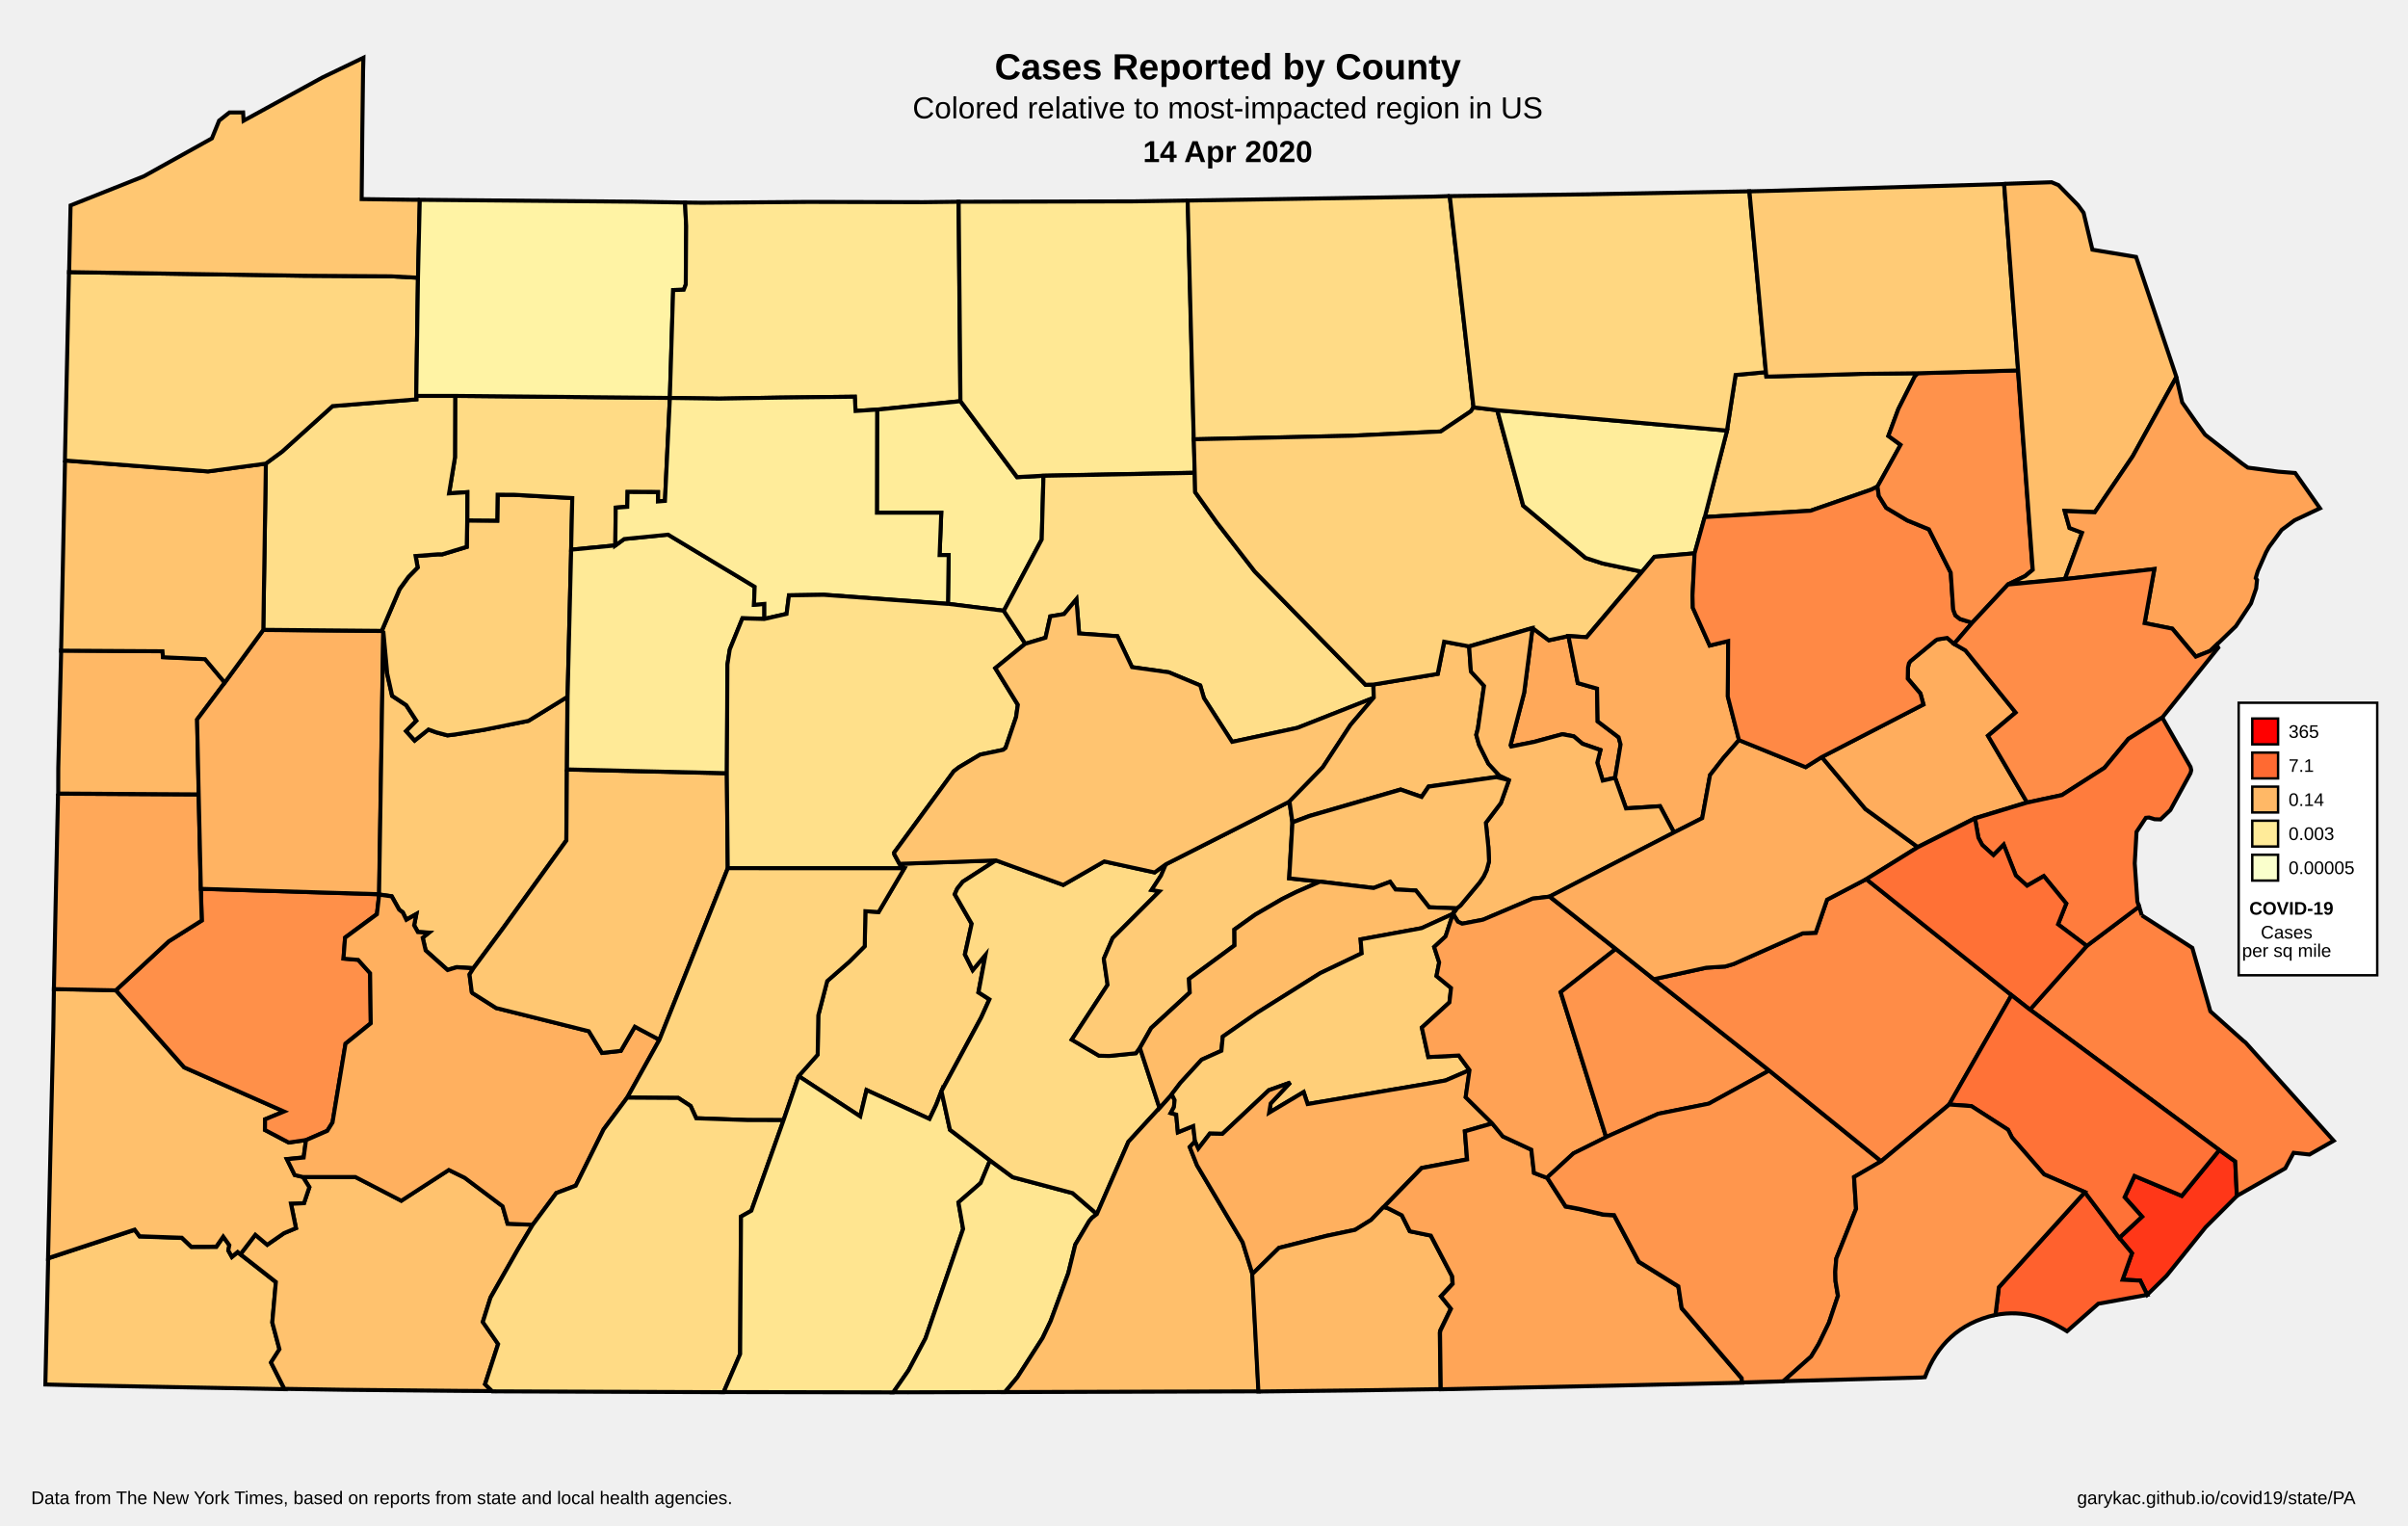
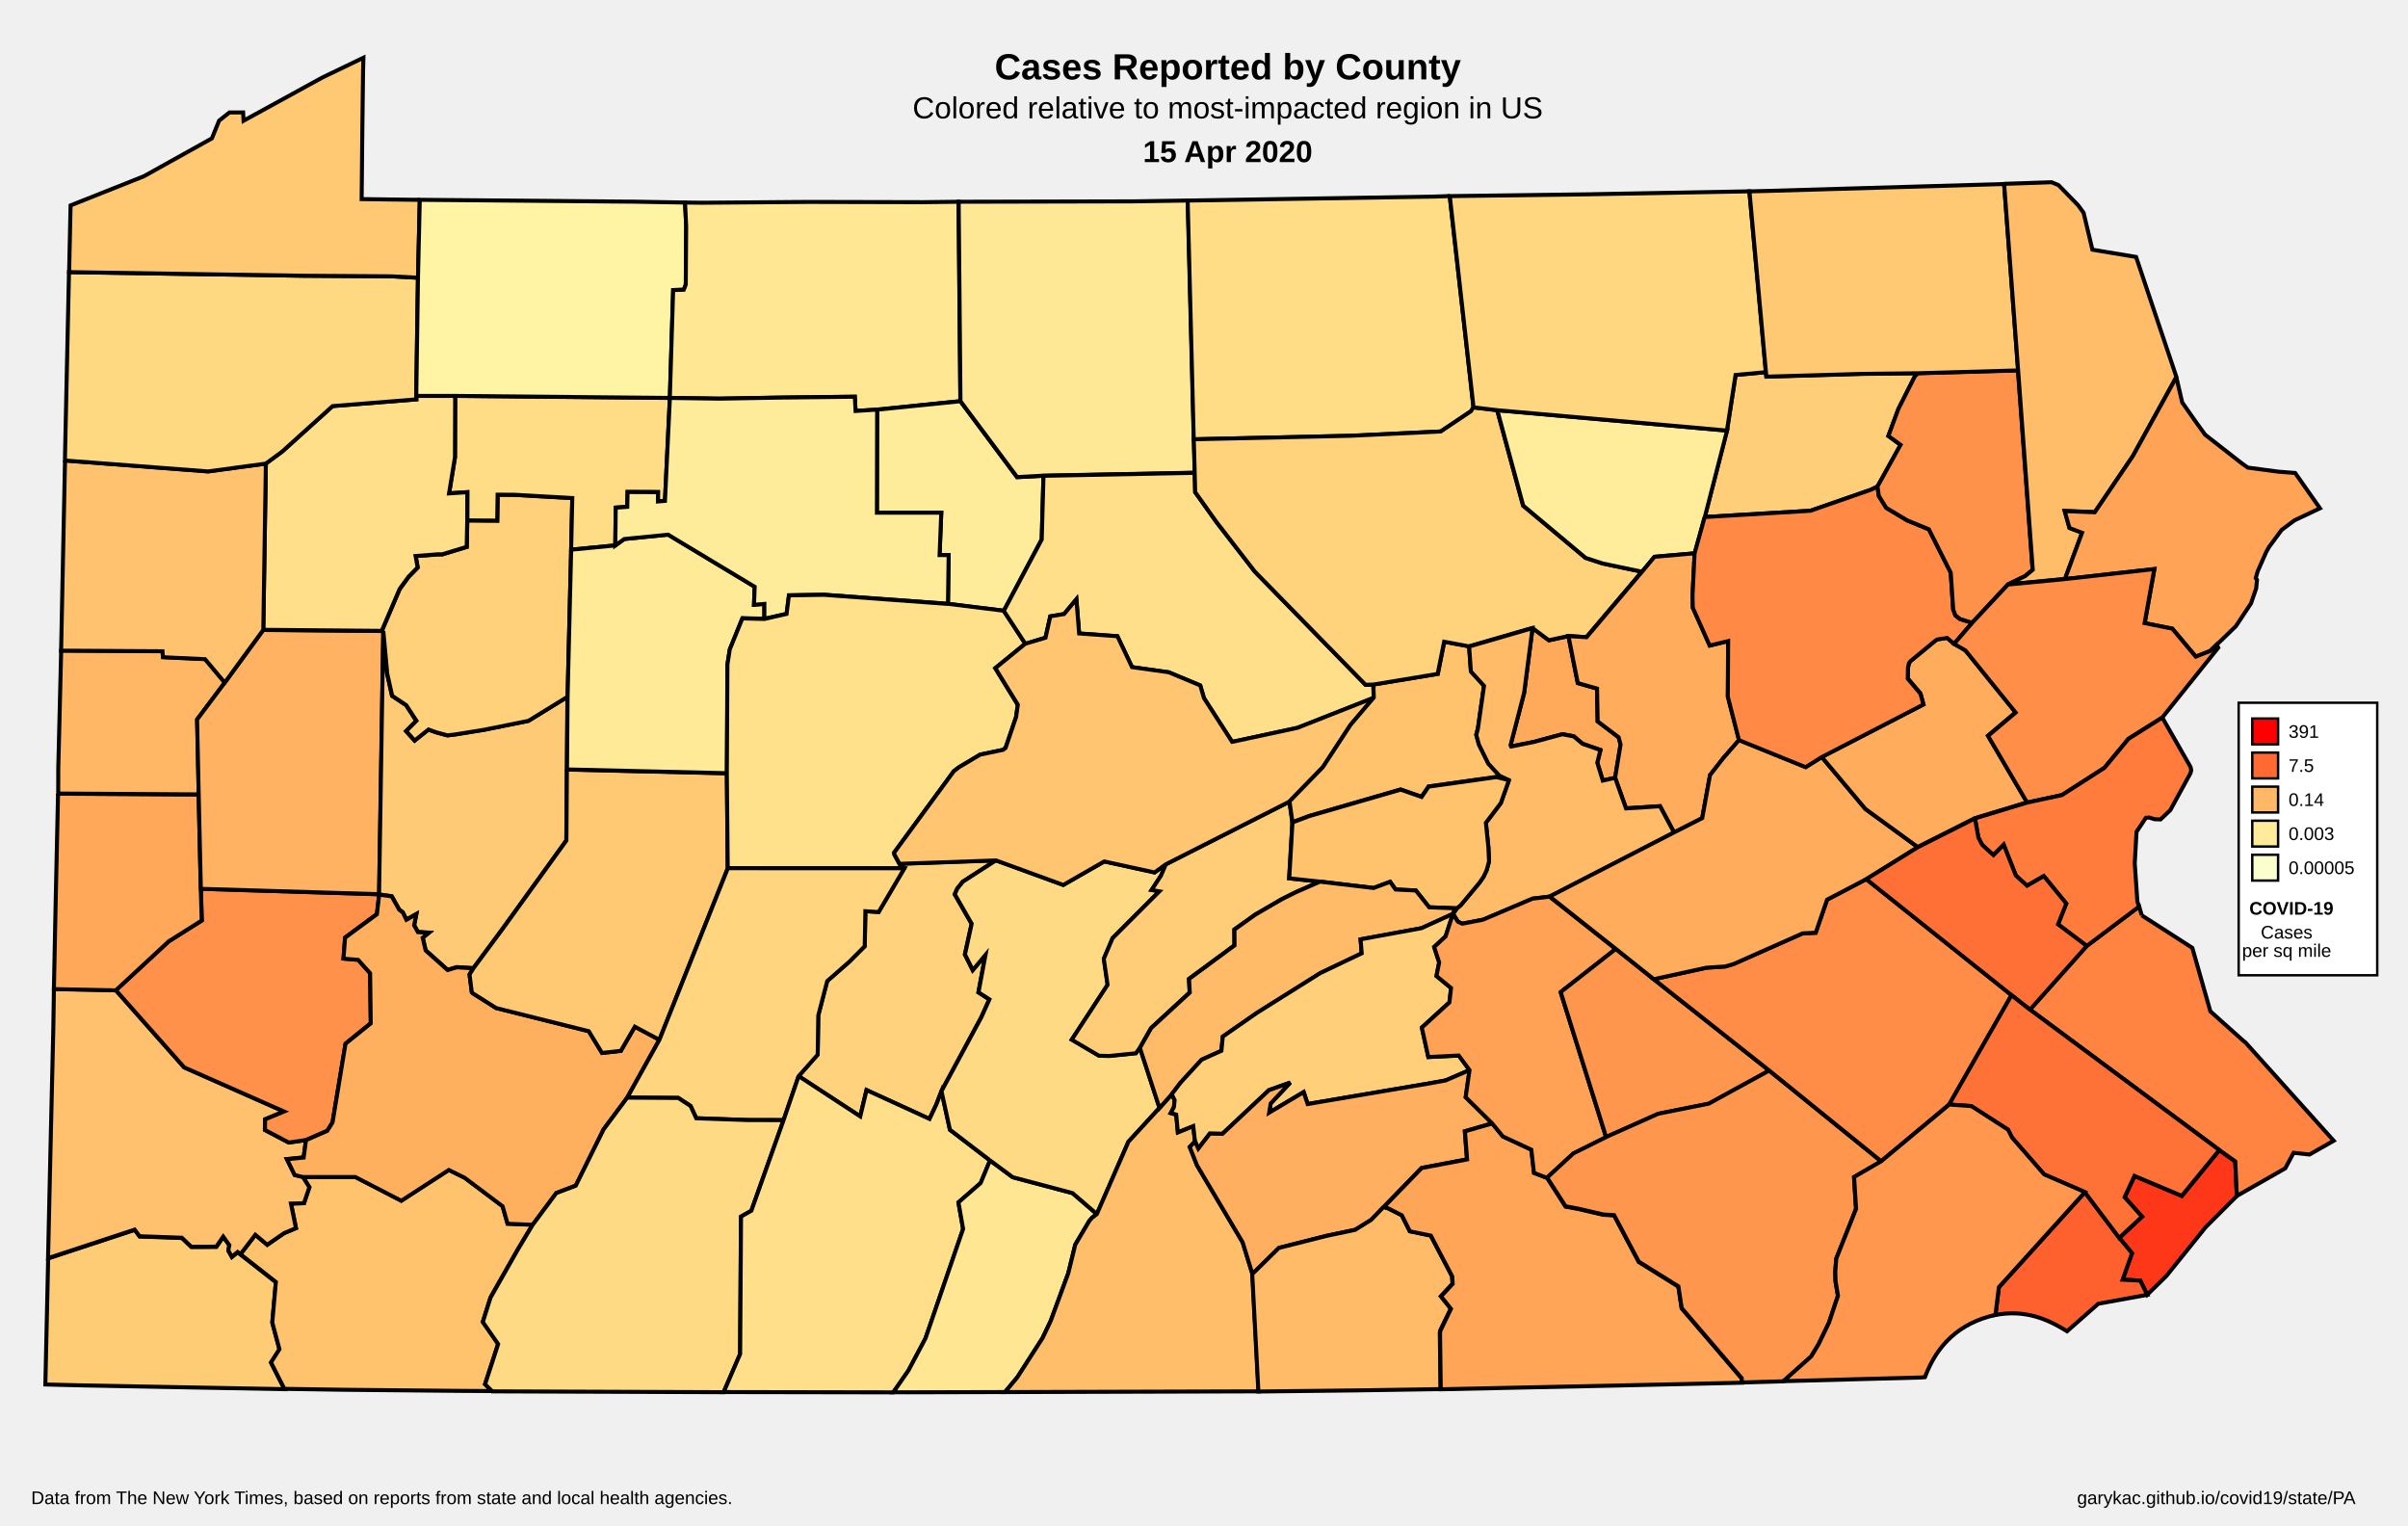
<svg xmlns="http://www.w3.org/2000/svg" width="989.98" height="627.07" version="1.0" id="svg2">
  <defs id="defs9439" />
  <style id="style6">
  #counties {fill:#d0d0d0;stroke:#000;stroke-width:.178;} 
  #borders {fill:none;stroke:#221e1f;stroke-width:.891;} 
  #separator {fill:none;stroke:#a9a9a9;stroke-width:2.318;}
  #legend-1 {fill:#ff0000;}
  #legend-2 {fill:#ff6a32;}
  #legend-3 {fill:#ffb866;}
  #legend-4 {fill:#ffeb99;}
  #legend-5 {fill:#faffcc;}
-   #c42055 {fill:#ffbf6b;}
-   #c42057 {fill:#ffe691;}
-   #c42051 {fill:#ffc26e;}
-   #c42053 {fill:#ffdb85;}
-   #c42059 {fill:#ffcb75;}
+   #c42055 {fill:#ffbe6a;}
+   #c42057 {fill:#ffe692;}
+   #c42051 {fill:#ffc36e;}
+   #c42053 {fill:#ffdc86;}
+   #c42059 {fill:#ffcc76;}
  #c42129 {fill:#ffb05f;}
-   #c42125 {fill:#ffc06c;}
-   #c42021 {fill:#ffd47e;}
-   #c42023 {fill:#ffec99;}
-   #c42025 {fill:#ffad5d;}
-   #c42027 {fill:#ffc470;}
+   #c42125 {fill:#ffc16d;}
+   #c42021 {fill:#ffd57f;}
+   #c42023 {fill:#ffec9a;}
+   #c42025 {fill:#ffac5c;}
+   #c42027 {fill:#ffc570;}
  #c42029 {fill:#ff974e;}
  #c42031 {fill:#ffd17b;}
-   #c42035 {fill:#ffde89;}
-   #c42039 {fill:#ffd781;}
-   #c42127 {fill:#ffbe6a;}
-   #c42009 {fill:#ffe590;}
+   #c42035 {fill:#ffdf89;}
+   #c42039 {fill:#ffd882;}
+   #c42127 {fill:#ffbd6a;}
+   #c42009 {fill:#ffdf89;}
  #c42005 {fill:#ffca75;}
-   #c42003 {fill:#ff9049;}
-   #c42001 {fill:#ffba67;}
-   #c42121 {fill:#ffde89;}
+   #c42003 {fill:#ff914a;}
+   #c42001 {fill:#ffbb67;}
+   #c42121 {fill:#ffdf89;}
  #c42123 {fill:#fff3a4;}
  #c42019 {fill:#ffb362;}
  #c42011 {fill:#ff8c47;}
-   #c42013 {fill:#ffd47e;}
+   #c42013 {fill:#ffd37d;}
  #c42015 {fill:#ffd781;}
  #c42017 {fill:#ff8341;}
  #c42103 {fill:#ffa356;}
  #c42007 {fill:#ffa859;}
-   #c42109 {fill:#ffc26e;}
+   #c42109 {fill:#ffc36e;}
  #c42093 {fill:#ffa95a;}
-   #c42087 {fill:#ffcb76;}
-   #c42085 {fill:#ffc46f;}
+   #c42087 {fill:#ffcd77;}
+   #c42085 {fill:#ffc36f;}
  #c42083 {fill:#ffe793;}
  #c42081 {fill:#ffd27c;}
-   #c42089 {fill:#ff8d48;}
-   #c42117 {fill:#ffdb86;}
+   #c42089 {fill:#ff8e48;}
+   #c42117 {fill:#ffdc86;}
  #c42091 {fill:#ff7237;}
  #c42095 {fill:#ff7c3d;}
-   #c42097 {fill:#ffbc69;}
+   #c42097 {fill:#ffbb68;}
  #c42099 {fill:#ffcf79;}
-   #c42133 {fill:#ffa557;}
+   #c42133 {fill:#ffa558;}
  #c42069 {fill:#ff924b;}
  #c42065 {fill:#ffea97;}
-   #c42067 {fill:#ffbc68;}
+   #c42067 {fill:#ffbb68;}
  #c42061 {fill:#ffda84;}
-   #c42063 {fill:#ffc772;}
+   #c42063 {fill:#ffc873;}
  #c42037 {fill:#ffad5d;}
  #c42079 {fill:#ff8945;}
-   #c42077 {fill:#ff7136;}
+   #c42077 {fill:#ff7036;}
  #c42075 {fill:#ff964d;}
-   #c42073 {fill:#ffb865;}
+   #c42073 {fill:#ffb765;}
  #c42071 {fill:#ff964d;}
  #c42107 {fill:#ffad5d;}
-   #c42105 {fill:#ffe894;}
-   #c42101 {fill:#ff3718;}
-   #c42049 {fill:#ffc772;}
+   #c42105 {fill:#ffe895;}
+   #c42101 {fill:#ff3719;}
+   #c42049 {fill:#ffc872;}
  #c42043 {fill:#ffa255;}
-   #c42041 {fill:#ffb05f;}
+   #c42041 {fill:#ffaf5f;}
  #c42047 {fill:#ffec9a;}
  #c42045 {fill:#ff612e;}
-   #c42115 {fill:#ffcb76;}
-   #c42111 {fill:#ffdb85;}
+   #c42115 {fill:#ffc973;}
+   #c42111 {fill:#ffda84;}
  #c42113 {fill:#ffed9b;}
-   #c42033 {fill:#ffe08a;}
-   #c42119 {fill:#ffc26e;}
-   #c42131 {fill:#ffd07a;}
+   #c42033 {fill:#ffe08b;}
+   #c42119 {fill:#ffc36e;}
+   #c42131 {fill:#ffce79;}
 </style>
  <g id="layer1" style="display:inline">
    <g id="g10509" transform="translate(43.54722,-109.9567)">
      <rect y="398.82" x="876.817" height="112.008" width="56.966" id="rect10421" style="fill:#ffffff;fill-opacity:1;stroke:#000000;stroke-width:1;stroke-linecap:round;stroke-linejoin:miter;stroke-miterlimit:4;stroke-dasharray:none;stroke-dashoffset:0;stroke-opacity:1" />
      <rect y="405.301" x="882.409" height="10.615" width="10.615" id="legend-1" style="stroke:#000000;stroke-width:1" />
      <rect style="stroke:#000000;stroke-width:1" id="legend-2" width="10.615" height="10.615" x="882.409" y="419.301" />
      <rect y="433.301" x="882.409" height="10.615" width="10.615" id="legend-3" style="stroke:#000000;stroke-width:1" />
      <rect style="stroke:#000000;stroke-width:1" id="legend-4" width="10.615" height="10.615" x="882.409" y="447.301" />
      <rect y="461.301" x="882.409" height="10.615" width="10.615" id="legend-5" style="stroke:#000000;stroke-width:1" />
      <text id="text10456" y="413.239" x="897.338" style="font-style:normal;font-weight:normal;font-size:7.5px;line-height:125%;font-family:sans-serif;letter-spacing:0px;word-spacing:0px;fill:#000000;fill-opacity:1;stroke:none;stroke-width:1px;stroke-linecap:butt;stroke-linejoin:miter;stroke-opacity:1" xml:space="preserve">
-         <tspan style="font-style:normal;font-variant:normal;font-weight:normal;font-stretch:normal;font-family:Arial;-inkscape-font-specification:Arial" y="413.239" x="897.338" id="tspan10458">365</tspan>
+         <tspan style="font-style:normal;font-variant:normal;font-weight:normal;font-stretch:normal;font-family:Arial;-inkscape-font-specification:Arial" y="413.239" x="897.338" id="tspan10458">391</tspan>
      </text>
      <text xml:space="preserve" style="font-style:normal;font-weight:normal;font-size:7.5px;line-height:125%;font-family:sans-serif;letter-spacing:0px;word-spacing:0px;fill:#000000;fill-opacity:1;stroke:none;stroke-width:1px;stroke-linecap:butt;stroke-linejoin:miter;stroke-opacity:1" x="897.338" y="427.239" id="text10460">
-         <tspan id="tspan10462" x="897.338" y="427.239" style="font-style:normal;font-variant:normal;font-weight:normal;font-stretch:normal;font-family:Arial;-inkscape-font-specification:Arial">7.1</tspan>
+         <tspan id="tspan10462" x="897.338" y="427.239" style="font-style:normal;font-variant:normal;font-weight:normal;font-stretch:normal;font-family:Arial;-inkscape-font-specification:Arial">7.5</tspan>
      </text>
      <text id="text10464" y="441.239" x="897.338" style="font-style:normal;font-weight:normal;font-size:7.5px;line-height:125%;font-family:sans-serif;letter-spacing:0px;word-spacing:0px;fill:#000000;fill-opacity:1;stroke:none;stroke-width:1px;stroke-linecap:butt;stroke-linejoin:miter;stroke-opacity:1" xml:space="preserve">
        <tspan style="font-style:normal;font-variant:normal;font-weight:normal;font-stretch:normal;font-family:Arial;-inkscape-font-specification:Arial" y="441.239" x="897.338" id="tspan10466">0.14</tspan>
      </text>
      <text xml:space="preserve" style="font-style:normal;font-weight:normal;font-size:7.5px;line-height:125%;font-family:sans-serif;letter-spacing:0px;word-spacing:0px;fill:#000000;fill-opacity:1;stroke:none;stroke-width:1px;stroke-linecap:butt;stroke-linejoin:miter;stroke-opacity:1" x="897.338" y="455.239" id="text10468">
        <tspan id="tspan10470" x="897.338" y="455.239" style="font-style:normal;font-variant:normal;font-weight:normal;font-stretch:normal;font-family:Arial;-inkscape-font-specification:Arial">0.003</tspan>
      </text>
      <text id="text10472" y="469.239" x="897.338" style="font-style:normal;font-weight:normal;font-size:7.5px;line-height:125%;font-family:sans-serif;letter-spacing:0px;word-spacing:0px;fill:#000000;fill-opacity:1;stroke:none;stroke-width:1px;stroke-linecap:butt;stroke-linejoin:miter;stroke-opacity:1" xml:space="preserve">
        <tspan style="font-style:normal;font-variant:normal;font-weight:normal;font-stretch:normal;font-family:Arial;-inkscape-font-specification:Arial" y="469.239" x="897.338" id="tspan10474">0.00005</tspan>
      </text>
      <g transform="translate(0,-2.192453)" id="g10492">
        <text xml:space="preserve" style="font-style:normal;font-weight:normal;font-size:7.5px;line-height:125%;font-family:sans-serif;text-align:center;letter-spacing:0px;word-spacing:0px;text-anchor:middle;fill:#000000;fill-opacity:1;stroke:none;stroke-width:1px;stroke-linecap:butt;stroke-linejoin:miter;stroke-opacity:1" x="905.319" y="497.919" id="text10480">
          <tspan id="tspan10482" x="905.319" y="497.919" style="font-style:normal;font-variant:normal;font-weight:normal;font-stretch:normal;font-family:Arial;-inkscape-font-specification:Arial;text-align:center;text-anchor:middle">Cases</tspan>
        </text>
        <text id="text10484" y="505.458" x="905.319" style="font-style:normal;font-weight:normal;font-size:7.5px;line-height:125%;font-family:sans-serif;text-align:center;letter-spacing:0px;word-spacing:0px;text-anchor:middle;fill:#000000;fill-opacity:1;stroke:none;stroke-width:1px;stroke-linecap:butt;stroke-linejoin:miter;stroke-opacity:1" xml:space="preserve">
          <tspan style="font-style:normal;font-variant:normal;font-weight:normal;font-stretch:normal;font-family:Arial;-inkscape-font-specification:Arial;text-align:center;text-anchor:middle" y="505.458" x="905.319" id="tspan10486">per sq mile</tspan>
        </text>
      </g>
      <text id="text10488" y="485.919" x="905.319" style="font-style:normal;font-weight:normal;font-size:7.5px;line-height:125%;font-family:sans-serif;text-align:center;letter-spacing:0px;word-spacing:0px;text-anchor:middle;fill:#000000;fill-opacity:1;stroke:none;stroke-width:1px;stroke-linecap:butt;stroke-linejoin:miter;stroke-opacity:1" xml:space="preserve">
        <tspan style="font-style:normal;font-variant:normal;font-weight:bold;font-stretch:normal;font-family:Arial;-inkscape-font-specification:'Arial Bold';text-align:center;text-anchor:middle" y="485.919" x="905.319" id="tspan10490">COVID-19</tspan>
      </text>
    </g>
    <text xml:space="preserve" style="font-style:normal;font-weight:normal;font-size:7.5px;line-height:125%;font-family:sans-serif;text-align:center;letter-spacing:0px;word-spacing:0px;text-anchor:middle;fill:#000000;fill-opacity:1;stroke:none;stroke-width:1px;stroke-linecap:butt;stroke-linejoin:miter;stroke-opacity:1" x="161.849" y="618.237" id="text10498">
      <tspan id="tspan10500" x="161.849" y="618.237" style="font-style:normal;font-variant:normal;font-weight:normal;font-stretch:normal;font-family:Arial;-inkscape-font-specification:Arial;text-align:center;text-anchor:middle">Data from The New York Times, based on reports from state and local health agencies.</tspan>
    </text>
    <g id="g10510" transform="translate(-150,-526)">
      <text xml:space="preserve" style="font-style:normal;font-weight:normal;font-size:7.5px;line-height:125%;font-family:sans-serif;text-align:center;letter-spacing:0px;word-spacing:0px;text-anchor:middle;fill:#000000;fill-opacity:1;stroke:none;stroke-width:1px;stroke-linecap:butt;stroke-linejoin:miter;stroke-opacity:1" x="661.613" y="558.64" id="text10502">
        <tspan id="tspan10504" x="661.613" y="558.64" style="font-style:normal;font-variant:normal;font-weight:bold;font-stretch:normal;font-size:15px;font-family:Arial;-inkscape-font-specification:'Arial Bold';text-align:center;text-anchor:middle">Cases Reported by County</tspan>
      </text>
      <text id="text10506" y="574.64" x="661.57" style="font-style:normal;font-weight:normal;font-size:7.5px;line-height:125%;font-family:sans-serif;text-align:center;letter-spacing:0px;word-spacing:0px;text-anchor:middle;fill:#000000;fill-opacity:1;stroke:none;stroke-width:1px;stroke-linecap:butt;stroke-linejoin:miter;stroke-opacity:1" xml:space="preserve">
        <tspan style="font-style:normal;font-variant:normal;font-weight:normal;font-stretch:normal;font-size:12.5px;font-family:Arial;-inkscape-font-specification:Arial;text-align:center;text-anchor:middle" y="574.64" x="661.57" id="tspan10508">Colored relative to most-impacted region in US</tspan>
      </text>
      <text xml:space="preserve" style="font-style:normal;font-weight:normal;font-size:7.5px;line-height:125%;font-family:sans-serif;text-align:center;letter-spacing:0px;word-spacing:0px;text-anchor:middle;fill:#000000;fill-opacity:1;stroke:none;stroke-width:1px;stroke-linecap:butt;stroke-linejoin:miter;stroke-opacity:1" x="661.57" y="592.64" id="text10536">
-         <tspan id="tspan10538" x="661.57" y="592.64" style="font-style:normal;font-variant:normal;font-weight:bold;font-stretch:normal;font-size:12.5px;font-family:Arial;-inkscape-font-specification:'Arial Bold';text-align:center;text-anchor:middle">14 Apr 2020</tspan>
+         <tspan id="tspan10538" x="661.57" y="592.64" style="font-style:normal;font-variant:normal;font-weight:bold;font-stretch:normal;font-size:12.5px;font-family:Arial;-inkscape-font-specification:'Arial Bold';text-align:center;text-anchor:middle">15 Apr 2020</tspan>
      </text>
    </g>
    <text id="text10516" y="618.237" x="978.184" style="font-style:normal;font-weight:normal;font-size:7.5px;line-height:125%;font-family:sans-serif;text-align:end;letter-spacing:0px;word-spacing:0px;text-anchor:end;fill:#000000;fill-opacity:1;stroke:none;stroke-width:1px;stroke-linecap:butt;stroke-linejoin:miter;stroke-opacity:1" xml:space="preserve">
      <tspan style="font-style:normal;font-variant:normal;font-weight:normal;font-stretch:normal;font-family:Arial;-inkscape-font-specification:Arial;text-align:end;text-anchor:end" y="618.237" x="978.184" id="tspan10518">garykac.github.io/covid19/state/PA</tspan>
    </text>
  </g>
  <g id="layer2" style="display:inline;fill:#fff;stroke:#000;stroke-width:.178;">
    <g id="g25939" transform="matrix(9.121792,1.699319,-1.699319,9.121792,-6798.714,-3064.393)">
      <path id="c42101" d="m 887.95,224.417 -1.109,1.616 -1.309,2.433 -0.686,0.981 -0.419,-0.562 -0.778,0.104 0.196,-1.229 -0.676,-0.562 0.82,-1.109 -0.915,-0.706 0.256,-1.007 2.223,0.485 1.263,-2.3 0.784,0.366 0.35,1.49" style="stroke:#000" />
      <path id="c42017" d="m 881.53,212.967 2.466,1.005 1.302,2.619 1.671,1.013 0.114,0.06 4.636,3.561 -0.942,0.797 -0.707,0.054 -0.236,0.743 -1.885,1.595 -0.35,-1.49 -0.784,-0.366 -9.392,-4.582 1.959,-3.236 1.961,-2.139 0.187,0.362" style="stroke:#000" />
      <path id="c42059" d="m 793.12,244.897 3.541,-1.945 0.267,0.248 1.855,-0.278 0.483,0.316 1.087,-0.207 0.222,-0.494 0.335,0.322 -0.003,0.238 0.206,0.248 0.215,-0.255 0.139,0.077 1.767,0.92 0.172,1.792 0.529,1.107 -0.261,0.644 0.799,1.043 -8.75,1.462 -1.703,0.274 -0.9,-5.512" style="stroke:#000" />
      <path id="c42051" d="m 803.55,239.277 2.284,-0.426 2.198,0.663 1.82,-1.727 0.754,0.211 1.884,0.934 0.358,0.72 1.1,-0.158 -0.442,1.187 -0.802,2.322 -0.137,1.125 0.846,0.836 -0.243,1.856 0.371,0.249 -1.464,0.264 -4.976,0.878 -2.633,0.449 -0.799,-1.043 0.261,-0.644 -0.529,-1.107 -0.172,-1.792 -1.767,-0.92 0.491,-0.97 0.6,0.339 0.637,-0.642 0.479,-0.315 -0.417,-1.03 0.564,-0.122 0.104,-0.739 -0.369,-0.4" style="stroke:#000" />
      <path id="c42125" d="m 793.89,232.667 3.601,2.805 4.706,1.112 -0.761,0.494 0.082,0.465 1.137,0.353 0.733,-0.249 0.04,0.776 -0.717,0.208 0.469,0.627 0.369,0.019 0.369,0.4 -0.104,0.739 -0.564,0.122 0.417,1.03 -0.479,0.315 -0.637,0.642 -0.6,-0.339 -0.491,0.97 -0.139,-0.077 -0.215,0.255 -0.206,-0.248 0.003,-0.238 -0.335,-0.322 -0.222,0.494 -1.087,0.207 -0.483,-0.316 -1.855,0.278 -0.267,-0.248 -3.541,1.945 -0.736,-4.507 -0.888,-5.474 -0.305,-1.792 2.706,-0.449" style="stroke:#000" />
      <path id="c42003" d="m 804.83,229.857 0.435,2.178 -0.934,1.093 0.073,3.534 -0.16,0.408 -0.852,0.578 -0.733,0.249 -1.137,-0.353 -0.082,-0.465 0.761,-0.494 -4.706,-1.112 -3.601,-2.805 1.908,-2.564 1.268,-1.173 -0.298,-1.374 7.814,-1.204 0.061,0.876 -1.196,1.282 0.102,0.926 0.649,-0.064 z" style="stroke:#000" />
      <path id="c42007" d="m 789.78,224.577 6.13,-1.105 0.859,4.09 0.298,1.374 -1.268,1.173 -1.908,2.564 -2.706,0.449 -0.61,-3.688 -0.795,-4.857" style="stroke:#000" />
      <path id="c42073" d="m 796.14,218.387 -0.903,1.825 0.679,3.253 -6.13,1.105 -0.203,-1.105 -0.829,-5.151 4.421,-0.797 0.071,0.256 1.849,-0.256 1.045,0.861" style="stroke:#000" />
      <path id="c42019" d="m 802.64,214.907 1.943,11.442 -7.811,1.213 -0.859,-4.09 -0.679,-3.253 0.903,-1.825 1.253,-2.612 5.168,-0.916 0.08,0.04" style="stroke:#000" />
      <path id="c42005" d="m 811.18,216.217 0.565,3.175 0.553,3.095 -2.04,4.322 -0.973,1.995 -0.732,0.089 -0.377,0.194 -1.114,-0.674 -0.232,-0.53 0.228,-0.266 -0.483,0.059 -0.219,-0.264 0.006,-0.504 -0.389,0.325 -0.212,-0.287 -0.185,-0.096 -0.43,-0.516 -0.561,0.023 -8.8e-4,-0.001 -8.7e-4,-0.001 -8.8e-4,-0.001 -0.002,-0.002 -0.002,-0.002 -8.7e-4,-0.001 -1.943,-11.442 0.44,1.551 0.057,0.209 0.401,0.939 0.689,0.293 0.57,0.597 -0.363,0.533 0.448,0.342 0.512,-0.592 0.362,0.06 0.515,0.04 0.321,-0.1 1.237,-0.444 1.849,-0.745 1.508,-1.367" style="stroke:#000" />
      <path id="c42031" d="m 805.39,209.357 1.307,-0.233 -0.193,-1.131 0.708,-0.13 2.571,-0.33 0.369,2.258 1.036,6.429 -1.508,1.367 -1.849,0.745 -1.237,0.444 -0.321,0.1 -0.515,-0.04 -0.362,-0.06 -0.512,0.592 -0.448,-0.342 0.363,-0.533 -0.57,-0.597 -0.689,-0.293 -0.401,-0.939 -0.057,-0.209 -0.44,-1.551 -0.08,-0.04 0.44,-1.968 0.287,-0.603 0.323,-0.483 -0.182,-0.48 0.963,-0.258 0.178,-0.03 1.011,-0.526 -0.191,-1.157" style="stroke:#000" />
      <path id="c42053" d="m 803.85,204.027 9.369,-1.654 0.621,4.523 -0.302,0.082 -0.072,-0.406 -1.327,0.241 0.107,0.648 -0.496,0.131 0.289,1.651 -1.89,0.544 -0.369,-2.258 -2.571,0.33 -0.708,0.13 0.193,1.131 -1.307,0.233 -0.226,-1.228 -0.785,0.2 -0.035,-1.616 -0.49,-2.683" style="stroke:#000" />
      <path id="c42121" d="m 803.85,204.027 0.49,2.683 0.035,1.616 0.785,-0.2 0.226,1.228 0.191,1.157 -1.011,0.526 -0.178,0.03 -0.963,0.258 0.182,0.48 -0.323,0.483 -0.287,0.603 -0.44,1.968 -5.168,0.916 -1.237,-7.263 0.612,-0.653 1.831,-2.394 3.592,-0.972 -0.032,-0.151 1.696,-0.316" style="stroke:#000" />
      <path id="c42085" d="m 787.38,210.007 6.321,-0.685 2.453,-0.809 1.237,7.263 -1.253,2.612 -1.045,-0.861 -1.849,0.256 -0.071,-0.256 -4.421,0.797 -0.03,-0.185 -1.341,-8.123" style="stroke:#000" />
      <path id="c42039" d="m 801.27,199.187 0.884,5.16 0.032,0.151 -3.592,0.972 -1.831,2.394 -0.612,0.653 -2.453,0.809 -6.321,0.685 -0.043,-0.25 -1.309,-7.987 10.237,-1.744 3.819,-0.686 1.187,-0.157" style="stroke:#000" />
      <path id="c42049" d="m 800.72,195.777 0.554,3.409 -1.187,0.157 -3.819,0.686 -10.237,1.744 -0.478,-2.917 2.954,-1.863 2.658,-2.204 0.17,-0.831 0.384,-0.44 0.595,-0.111 0.088,0.356 3.086,-2.525 1.622,-1.189 0.098,0.61 0.442,2.549 0.53,3.011 2.282,-0.394 0.257,-0.05" style="stroke:#000" />
      <path id="c42129" d="m 809.29,228.807 -0.119,0.301 0.241,0.749 0.043,0.04 1.146,0.458 4.225,0.257 0.753,0.839 0.802,-0.244 0.414,-1.165 1.174,0.37 -0.931,2.778 -0.772,1.578 -0.756,2.676 -0.788,0.479 -0.772,1.578 -1.1,0.158 -0.358,-0.72 -1.884,-0.934 -0.754,-0.211 -1.82,1.727 -2.198,-0.663 -2.284,0.426 -0.369,-0.019 -0.469,-0.627 0.717,-0.208 -0.04,-0.776 0.852,-0.578 0.16,-0.408 -0.073,-3.534 0.934,-1.093 -0.435,-2.178 -0.629,-0.483 -0.649,0.065 -0.101,-0.925 1.197,-1.28 -0.06,-0.874 0.561,-0.023 0.43,0.516 0.185,0.096 0.212,0.287 0.389,-0.325 -0.006,0.504 0.219,0.264 0.483,-0.059 -0.228,0.266 0.232,0.53 1.114,0.674 0.377,-0.194 0.732,-0.089" style="stroke:#000" />
      <path id="c42063" d="m 811.75,219.397 6.998,-1.134 0.809,4.122 -1.589,8.03 -1.174,-0.37 -0.414,1.165 -0.802,0.244 -0.753,-0.839 -4.225,-0.257 -1.146,-0.458 -0.043,-0.04 -0.241,-0.749 0.119,-0.301 0.973,-1.995 2.04,-4.322 -0.553,-3.095" style="stroke:#000" />
      <path id="c42065" d="m 810.15,209.787 1.89,-0.544 0.335,-0.355 1.874,-0.547 4.195,1.567 0.118,0.79 0.444,-0.122 0.121,0.651 -0.957,0.152 -0.289,1.413 -0.009,0.05 0.02,0.665 0.858,4.75 -6.998,1.134 -0.565,-3.175 -1.036,-6.429" style="stroke:#000" />
      <path id="c42123" d="m 809.91,194.147 2.387,-0.403 0.241,1.012 0.458,2.557 -0.046,0.239 -0.46,0.1 0.731,4.725 -9.369,1.654 -1.696,0.316 -0.884,-5.16 -0.554,-3.409 9.193,-1.629" style="stroke:#000" />
      <path id="c42083" d="m 822.51,191.827 1.692,-0.336 1.696,8.669 -3.559,1.044 -0.928,0.235 -0.149,-0.615 -3.279,0.651 -2.612,0.534 -2.154,0.369 -0.731,-4.725 0.46,-0.1 0.046,-0.239 -0.458,-2.557 -0.241,-1.012 0.74,-0.129 4.643,-0.902 4.833,-0.889" style="stroke:#000" />
      <path id="c42023" d="m 822.34,201.207 3.559,-1.044 3.085,2.848 1.14,-0.277 0.44,2.787 -1.073,3.417 -2.489,0.152 -0.365,-2.127 -0.396,0.073 -0.27,-1.86 -2.803,0.523 -0.827,-4.492" style="stroke:#000" />
      <path id="c42047" d="m 813.22,202.377 2.154,-0.369 2.612,-0.534 3.279,-0.651 0.149,0.615 0.928,-0.235 0.827,4.492 2.803,-0.523 0.27,1.86 0.396,-0.073 0.365,2.127 -5.482,0.611 -1.51,0.307 0.047,0.826 -0.931,0.402 -0.121,-0.651 -0.444,0.122 -0.118,-0.79 -4.195,-1.567 -1.874,0.547 -0.335,0.355 -0.289,-1.651 0.496,-0.131 -0.107,-0.648 1.327,-0.241 0.072,0.406 0.302,-0.082 -0.621,-4.523" style="stroke:#000" />
      <path id="c42033" d="m 827,209.087 2.489,-0.152 1.207,1.26 -1.11,1.312 1.278,1.411 0.023,0.549 -0.207,1.43 -0.091,0.103 -0.963,0.396 -0.82,0.722 -0.193,0.216 -1.936,4.024 0.023,0.08 0.3,0.369 0.246,0.153 -7.691,1.43 -0.809,-4.122 -0.858,-4.75 -0.02,-0.665 0.009,-0.05 0.289,-1.413 0.957,-0.152 0.931,-0.402 -0.047,-0.826 1.51,-0.307 5.482,-0.611" style="stroke:#000" />
      <path id="c42013" d="m 827,220.797 4.176,-0.931 -1.276,1.205 -0.185,0.346 -0.064,0.266 0.976,1.147 -0.044,1.39 0.468,0.619 0.43,-0.765 -10e-4,1.688 0.533,0.218 -0.209,0.852 -1.134,3.535 -0.118,0.628 -0.178,0.674 -2.976,-0.745 -0.062,1.197 -3.011,-1.255 0.657,-1.093 -0.292,-1.714 0.11,-1.568 0.804,-1.02 0.548,-0.801 -0.256,-1.532 0.584,-0.071 0.767,-2.116 -0.246,-0.153" style="stroke:#000" />
      <path id="c42021" d="m 819.56,222.387 7.691,-1.43 -0.767,2.116 -0.584,0.071 0.256,1.532 -0.548,0.801 -0.804,1.02 -0.11,1.568 0.292,1.714 -0.657,1.093 -0.298,2.033 -1.567,0.289 -2.252,0.338 -0.344,-0.488 -0.603,-0.251 -2.225,0.401 0.931,-2.778 1.589,-8.03" style="stroke:#000" />
      <path id="c42111" d="m 824.03,232.907 -0.669,4.211 -0.403,0.339 1.077,5.992 -0.408,1.792 -10.084,1.841 -0.371,-0.249 0.243,-1.856 -0.846,-0.836 0.137,-1.125 0.802,-2.322 0.442,-1.187 0.772,-1.578 0.788,-0.479 0.756,-2.676 0.772,-1.578 2.225,-0.401 0.603,0.251 0.344,0.488 2.252,-0.338 1.567,-0.289" style="stroke:#000" />
      <path id="c42009" d="m 824.33,230.867 3.011,1.255 0.062,-1.197 2.976,0.745 0.178,-0.674 0.118,-0.628 0.681,1.611 1.995,1.01 -0.225,1.061 -0.81,1.021 0.419,1.118 -0.75,5.07 -0.481,1.535 -0.483,1.077 -7.392,1.364 0.408,-1.792 -1.077,-5.992 0.403,-0.339 0.669,-4.211 0.298,-2.033" style="stroke:#000" />
      <path id="c42057" d="m 833.35,232.987 1.125,0.547 2.733,0.207 1.23,0.715 -0.176,0.194 -0.098,0.168 -0.417,1.143 -0.073,1.301 -0.378,2.218 -0.216,0.811 -0.779,1.913 -0.419,0.748 -4.209,0.795 -0.653,0.121 0.483,-1.077 0.481,-1.535 0.75,-5.07 -0.419,-1.118 0.81,-1.021 0.225,-1.061" style="stroke:#000" />
      <path id="c42061" d="m 831.18,219.867 3.127,0.523 1.595,-1.357 2.281,0.071 0.43,-0.451 -0.119,0.531 -0.293,0.705 0.35,-0.005 -1.659,2.419 -0.215,0.97 0.376,1.104 -1.116,2.679 1.313,0.476 0.449,-0.07 1.139,-0.335 0.13,-0.267 1.341,2.458 -1.081,1.728 -0.789,3.408 -1.23,-0.715 -2.733,-0.207 -1.125,-0.547 -1.995,-1.01 -0.681,-1.611 1.134,-3.535 0.209,-0.852 -0.533,-0.218 10e-4,-1.688 -0.43,0.765 -0.468,-0.619 0.044,-1.39 -0.976,-1.147 0.064,-0.266 0.185,-0.346 1.276,-1.205" style="stroke:#000" />
      <path id="c42055" d="m 840.31,229.327 0.421,-0.697 0.174,0.233 0.026,0.31 -0.092,0.284 0.253,0.023 0.214,0.757 0.62,-0.396 0.201,0.653 -0.185,0.287 0.467,0.74 2.612,2.981 0.683,1.302 1.221,5.061 -0.168,0.03 -10.874,2.058 0.419,-0.748 0.779,-1.913 0.216,-0.811 0.378,-2.218 0.073,-1.301 0.417,-1.143 0.098,-0.168 0.176,-0.194 0.789,-3.408 1.081,-1.728" style="stroke:#000" />
      <path id="c42087" d="m 843.48,214.927 0.298,0.885 0.312,2.461 1.365,-0.106 -0.956,0.65 -0.546,0.411 -1.047,0.9 -0.788,0.819 0.133,0.689 -1.709,1.829 0.142,0.588 -1.393,1.86 -0.33,0.957 -0.13,0.267 -1.139,0.335 -0.449,0.07 -1.313,-0.476 1.116,-2.679 -0.376,-1.104 0.215,-0.97 1.659,-2.419 -0.35,0.005 0.293,-0.705 0.119,-0.531 4.871,-3.73" style="stroke:#000" />
      <path id="c42105" d="m 834.18,189.577 2.202,10.35 0.312,1.446 -6.566,1.357 -1.14,0.277 -3.085,-2.848 -1.696,-8.669 7.634,-1.44 2.339,-0.473" style="stroke:#000" />
      <path id="c42035" d="m 836.69,201.377 0.178,0.843 1.189,1.147 2.049,1.825 5.746,4.035 0.335,-0.07 0.123,0.57 -3.079,1.928 -2.731,1.141 -1.583,-1.678 -0.264,-0.521 -1.477,-0.317 -1.643,0.074 -0.887,-1.228 -1.69,0.191 -0.397,-1.467 -0.416,0.743 -0.582,0.213 -0.035,0.969 -0.827,0.426 -1.207,-1.26 1.073,-3.417 -0.44,-2.787 6.566,-1.357" style="stroke:#000" />
      <path id="c42027" d="m 830.7,210.197 0.827,-0.426 0.035,-0.969 0.582,-0.213 0.416,-0.743 0.397,1.467 1.69,-0.191 0.887,1.228 1.643,-0.074 1.477,0.317 0.264,0.521 1.583,1.678 2.731,-1.141 3.079,-1.928 -0.79,1.375 -0.866,2.073 -1.173,1.758 -4.871,3.73 -0.43,0.451 -2.281,-0.071 -1.595,1.357 -3.127,-0.523 -4.176,0.931 -0.3,-0.369 -0.023,-0.08 1.936,-4.024 0.193,-0.216 0.82,-0.722 0.963,-0.396 0.091,-0.103 0.207,-1.43 -0.023,-0.549 -1.278,-1.411 1.11,-1.312" style="stroke:#000" />
      <path id="c42119" d="m 846.19,209.147 2.719,-0.988 0.021,-1.453 1.118,0 0.281,1.075 0.688,0.52 0.08,1.91 -0.021,0.289 0.201,0.408 0.563,0.749 0.576,0.428 0.451,0.12 -0.571,-0.03 -2.877,0.966 -0.22,0.505 -0.973,-0.148 -3.758,1.89 -0.688,0.415 -0.298,-0.884 1.173,-1.758 0.866,-2.073 0.79,-1.375 -0.123,-0.57" style="stroke:#000" />
      <path id="c42093" d="m 852.66,205.397 0.816,0.401 0.816,-0.341 0.788,1.971 0.884,0.084 0.292,1.422 1.042,0.523 0.144,0.296 0.032,1.494 -0.515,0.221 -0.384,-0.735 0.036,-0.576 -0.833,-0.127 -0.441,-0.252 -0.515,0 -1.17,0.564 -0.959,0.385 -0.039,-0.05 0.168,-2.395 -0.16,-2.884" style="stroke:#000" />
      <path id="c42117" d="m 845.55,187.257 2.749,9.009 -0.078,0.191 -1.153,1.128 -3.864,0.913 -6.83,1.432 -2.202,-10.35 10.735,-2.18 0.644,-0.143" style="stroke:#000" />
      <path id="c42081" d="m 848.3,196.267 1.052,-0.07 1.904,3.946 3.143,1.77 0.795,0.104 1.774,0.04 -1.885,3.302 -0.798,0.098 -0.816,0.341 -0.816,-0.401 -2.612,1.315 -1.118,0 -0.021,1.453 -2.719,0.988 -0.335,0.07 -5.746,-4.035 -2.049,-1.825 -1.189,-1.147 -0.178,-0.843 -0.312,-1.446 6.83,-1.432 3.864,-0.912 1.153,-1.129 0.078,-0.191" style="stroke:#000" />
      <path id="c42131" d="m 860.75,192.357 0.055,0.19 4.115,-0.891 2.475,-0.49 -0.121,0.174 -0.451,1.553 -0.216,1.254 0.603,0.288 -0.667,1.999 -0.248,0.187 -2.476,1.414 -4.557,1.132 0.267,-3.951 -0.075,-2.491 1.296,-0.368" style="stroke:#000" />
      <path id="c42113" d="m 849.36,196.197 10.173,-0.977 -0.267,3.951 -0.144,1.657 -1.724,0.479 -0.421,0.751 -1.774,-0.04 -0.795,-0.104 -3.143,-1.77 -1.904,-3.946" style="stroke:#000" />
      <path id="c42037" d="m 859.12,200.827 0.251,1.847 0.112,0.533 1.043,1.51 0.768,-0.346 0.434,2.419 0.841,1.808 -0.538,0.911 -0.444,0.856 0.009,1.938 -1.109,0.85 -0.826,-1.033 -1.463,0.371 -0.724,-1.244 -0.032,-1.494 -0.144,-0.296 -1.042,-0.523 -0.292,-1.422 -0.884,-0.084 -0.788,-1.971 0.798,-0.098 1.885,-3.302 0.421,-0.751 1.724,-0.479" style="stroke:#000" />
      <path id="c42097" d="m 850.05,206.717 2.612,-1.315 0.16,2.884 -0.168,2.395 0.039,0.05 0.959,-0.385 1.17,-0.564 0.515,0 0.441,0.252 0.833,0.127 -0.036,0.576 0.384,0.735 0.515,-0.221 0.724,1.244 1.463,-0.371 0.826,1.033 -4.901,3.801 -0.722,0.225 -1.986,1.318 -0.797,0.313 -0.08,0.03 -0.2,-0.05 -0.28,-0.303 0.121,-0.274 0.136,-0.161 0.64,-1.141 0.13,-0.296 0.08,-0.306 0.032,-0.401 -0.144,-0.612 -0.307,-1.042 0.492,-0.981 0.168,-1.061 -0.451,-0.12 -0.576,-0.428 -0.563,-0.748 -0.201,-0.409 0.021,-0.289 -0.08,-1.91 -0.688,-0.52 -0.281,-1.075" style="stroke:#000" />
      <path id="c42109" d="m 852.87,212.217 -0.168,1.061 -0.492,0.981 0.307,1.042 0.144,0.612 -0.032,0.401 -0.08,0.306 -0.13,0.296 -0.64,1.141 -0.136,0.161 -1.218,0.18 -0.716,-0.624 -0.891,0.121 -0.302,-0.29 -0.669,0.403 -2.387,0.159 -1.365,0.106 -0.312,-2.461 0.688,-0.416 3.758,-1.89 0.973,0.148 0.22,-0.505 2.877,-0.966 0.571,0.03" style="stroke:#000" />
      <path id="c42067" d="m 851.64,218.217 -0.121,0.274 -1.256,0.881 -2.564,0.981 0.162,0.6 -1.639,1.193 -2.442,2.25 -1.294,1.311 0.055,0.629 -0.79,0.549 -0.735,1.177 -0.287,0.57 -0.421,0.697 -1.341,-2.458 0.33,-0.957 1.393,-1.86 -0.142,-0.588 1.709,-1.829 -0.133,-0.689 0.788,-0.819 1.047,-0.9 0.546,-0.411 0.956,-0.65 2.387,-0.159 0.669,-0.403 0.302,0.29 0.891,-0.121 0.716,0.624 1.218,-0.18" style="stroke:#000" />
      <path id="c42099" d="m 853.51,225.157 -0.97,0.651 -0.763,0.289 -5.05,1.855 -0.27,-0.488 -1.336,1.176 -0.008,-0.413 0.684,-1.068 -0.868,0.503 -1.672,2.28 -0.55,0.092 -0.382,0.746 -0.201,-0.287 -0.201,-0.653 -0.62,0.396 -0.214,-0.757 -0.253,-0.023 0.092,-0.284 -0.026,-0.31 -0.174,-0.233 0.287,-0.57 0.735,-1.177 0.79,-0.549 -0.055,-0.629 1.294,-1.311 2.442,-2.25 1.639,-1.193 -0.162,-0.6 2.564,-0.981 1.256,-0.881 -0.139,1.043 -0.412,0.553 0.344,0.632 -0.007,0.614 0.732,0.403 0.046,0.641 -0.998,1.32 0.522,1.23 1.313,-0.313 0.588,0.548" style="stroke:#000" />
      <path id="c42041" d="m 853.51,225.157 0.051,1.211 1.367,0.925 -1.134,0.568 0.323,1.206 -1.91,0.745 -1.333,2.007 -0.433,0.658 -0.62,0.565 -1.203,0.497 -1.968,0.908 -0.948,1.357 -0.683,-1.302 -2.612,-2.981 -0.467,-0.74 0.185,-0.287 0.201,0.287 0.382,-0.746 0.55,-0.092 1.672,-2.28 0.868,-0.503 -0.684,1.068 0.008,0.413 1.336,-1.176 0.27,0.488 5.05,-1.855 0.763,-0.289 0.97,-0.651" style="stroke:#000" />
      <path id="c42001" d="m 850.87,231.817 0.201,0.02 0.653,0.191 0.479,0.632 0.949,0.018 1.262,1.603 0.08,0.321 -0.405,0.64 0.533,0.46 -0.282,1.036 0,0.1 0.49,2.451 -3.739,0.756 -4.176,0.827 -1.221,-5.061 0.948,-1.357 1.968,-0.908 1.203,-0.497 0.62,-0.565 0.433,-0.658" style="stroke:#000" />
      <path id="c42133" d="m 854.93,227.297 0.572,0.482 1.348,0.347 0.302,0.988 0.606,0.111 1.037,1.102 0.586,6e-5 1.127,0.05 0.472,-0.06 1.453,1.828 1.925,0.752 0.321,0.921 3.18,2.562 0.048,0.185 -5.666,1.188 -3.742,0.779 -3.658,0.763 -0.49,-2.451 0,-0.1 0.282,-1.036 -0.533,-0.46 0.405,-0.64 -0.08,-0.321 -1.262,-1.603 -0.949,-0.018 -0.479,-0.632 -0.653,-0.191 -0.201,-0.02 1.333,-2.007 1.91,-0.745 -0.323,-1.206 1.134,-0.568" style="stroke:#000" />
      <path id="c42043" d="m 855.58,216.957 3.309,1.746 -2.049,2.326 3.158,5.948 0.057,-0.04 -1.353,1.019 -0.952,1.27 -0.606,-0.111 -0.302,-0.988 -1.348,-0.347 -0.572,-0.482 -1.367,-0.925 -0.051,-1.211 -0.588,-0.548 -1.313,0.313 -0.522,-1.23 0.998,-1.32 -0.046,-0.641 -0.732,-0.403 0.007,-0.614 -0.344,-0.632 0.412,-0.553 0.139,-1.043 0.28,0.303 0.2,0.05 0.08,-0.03 0.797,-0.313 1.986,-1.318 0.722,-0.225" style="stroke:#000" />
      <path id="c42075" d="m 858.89,218.697 1.897,1.011 5.777,3.045 -2.369,1.936 -2.122,0.852 -2.016,1.391 -0.057,0.04 -3.158,-5.948 2.049,-2.326" style="stroke:#000" />
      <path id="c42071" d="m 866.57,222.757 5.604,3.038 -1.054,0.907 0.346,1.371 -0.459,2.325 0.064,0.587 0.087,0.403 0.225,0.617 -0.175,1.246 -0.275,1.012 -0.226,0.603 -1.011,1.302 -1.679,0.363 -0.112,0.02 -0.048,-0.185 -3.18,-2.562 -0.321,-0.921 -1.925,-0.752 -1.453,-1.828 -0.472,0.06 -1.127,-0.05 -0.586,-6e-5 -1.037,-1.102 0.952,-1.27 1.353,-1.019 2.016,-1.391 2.122,-0.852 2.369,-1.936" style="stroke:#000" />
      <path id="c42011" d="m 876.51,217.497 -1.831,5.268 -2.507,3.024 -5.604,-3.038 -5.777,-3.045 2.195,-0.926 0.818,-0.208 0.346,-0.177 2.758,-1.895 0.559,-0.13 0.228,-1.533 1.542,-1.214 7.272,3.874" style="stroke:#000" />
      <path id="c42107" d="m 862.57,208.597 3.122,0.636 0.615,-0.566 2.327,1.913 2.588,1.234 -1.984,1.81 -1.542,1.214 -0.228,1.533 -0.559,0.13 -2.758,1.895 -0.346,0.177 -0.818,0.208 -2.195,0.926 -1.897,-1.011 -3.309,-1.746 4.901,-3.801 1.109,-0.85 -0.009,-1.938 0.444,-0.856 0.538,-0.911" style="stroke:#000" />
      <path id="c42025" d="m 866.3,208.667 4.008,-3.118 -0.218,-0.451 -0.674,-0.548 -0.08,-0.483 0.007,-0.199 0.05,-0.104 0.925,-1.102 0.07,-0.06 0.41,-0.146 0.353,0.201 0.547,0.193 2.692,2.298 -1.014,1.239 2.245,2.587 -2.147,1.114 -2.259,1.721 -2.588,-1.234 -2.327,-1.913" style="stroke:#000" />
      <path id="c42079" d="m 859.26,199.167 4.557,-1.132 2.476,-1.414 0.248,-0.187 0.136,0.405 0.419,0.456 1.014,0.376 1.018,0.213 1.303,1.711 0.408,1.589 0.143,0.233 0.235,0.123 0.554,0.06 -0.619,1.066 -0.353,-0.201 -0.41,0.146 -0.07,0.06 -0.925,1.102 -0.05,0.104 -0.007,0.199 0.08,0.483 0.674,0.548 0.218,0.451 -4.008,3.118 -0.615,0.566 -3.122,-0.636 -0.841,-1.808 -0.434,-2.419 -0.768,0.346 -1.043,-1.51 -0.112,-0.533 -0.251,-1.848 0.144,-1.656" style="stroke:#000" />
      <path id="c42069" d="m 867.39,191.167 4.324,-0.933 2.257,8.572 -0.28,0.337 -0.676,0.499 -1.246,1.956 -0.554,-0.06 -0.235,-0.123 -0.143,-0.233 -0.408,-1.589 -1.303,-1.711 -1.018,-0.213 -1.014,-0.376 -0.419,-0.456 -0.136,-0.405 0.667,-1.999 -0.603,-0.288 0.216,-1.254 0.451,-1.553 0.121,-0.174" style="stroke:#000" />
      <path id="c42015" d="m 851.71,186.027 6.853,-1.407 2.186,7.742 -1.296,0.368 0.075,2.491 -10.173,0.977 -1.052,0.07 -2.749,-9.009 6.156,-1.23" style="stroke:#000" />
      <path id="c42115" d="m 859.25,184.477 10.351,-2.243 2.122,8.005 -4.324,0.933 -2.475,0.49 -4.115,0.891 -0.055,-0.19 -2.186,-7.742 0.681,-0.144" style="stroke:#000" />
      <path id="c42127" d="m 869.6,182.227 2.056,-0.456 0.323,0.07 1.013,0.713 0.305,0.289 0.683,1.535 1.961,-0.039 2.731,4.901 -1.255,3.792 -1.201,2.752 -1.32,0.193 0.347,0.699 0.585,0.104 -0.371,2.159 -2.434,0.698 0.676,-0.499 0.28,-0.337 -2.257,-8.572 -2.122,-8.005" style="stroke:#000" />
      <path id="c42103" d="m 878.67,189.247 0.46,1.053 0.738,0.723 0.522,0.497 1.831,0.95 0.298,0.137 1.351,-0.07 0.754,-0.08 1.367,1.337 -1.014,0.731 -0.481,0.522 -0.41,0.843 -0.087,0.257 -0.209,0.892 -0.032,0.313 0.071,0.07 0.032,0.378 -0.103,0.692 -0.474,1.118 -0.685,0.963 -0.234,0.328 -0.578,0.362 -1.25,-1.028 -1.25,-0.017 -0.016,-2.432 -3.817,1.163 0.371,-2.159 -0.585,-0.104 -0.347,-0.699 1.32,-0.193 1.201,-2.752 1.255,-3.792" style="stroke:#000" />
      <path id="c42089" d="m 875.45,198.947 3.817,-1.163 0.016,2.432 1.25,0.017 1.25,1.028 0.578,-0.362 0.234,-0.328 0.096,0.119 -1.872,3.496 -1.299,1.2 -0.81,1.457 -1.634,1.534 -1.454,0.608 -2.245,-2.587 1.014,-1.239 -2.692,-2.298 -0.547,-0.193 0.619,-1.066 1.246,-1.956 2.434,-0.698" style="stroke:#000" />
      <path id="c42095" d="m 880.82,204.187 1.631,1.922 0.057,0.136 -0.009,0.135 -0.578,1.771 -0.351,0.486 -0.26,0.04 -0.257,-0.03 -0.136,0.04 -0.292,0.686 0.178,1.387 0.424,1.64 0.114,0.209 -1.961,2.139 -1.428,-0.709 0.19,-0.972 -1.2,-1.013 -0.653,0.555 -0.571,-0.353 -0.778,-1.241 -0.363,0.535 -0.571,-0.353 -0.226,-0.285 -0.305,-0.812 2.147,-1.114 1.454,-0.608 1.634,-1.534 0.81,-1.457 1.299,-1.2" style="stroke:#000" />
      <path id="c42077" d="m 873.48,210.097 0.305,0.812 0.226,0.285 0.571,0.353 0.363,-0.535 0.778,1.241 0.571,0.353 0.653,-0.555 1.2,1.013 -0.19,0.972 1.428,0.709 -1.959,3.236 -0.916,-0.479 -7.272,-3.874 1.984,-1.81 2.259,-1.721" style="stroke:#000" />
      <path id="c42045" d="m 881.3,225.487 1.872,1.712 0.676,0.562 -0.196,1.229 0.778,-0.104 0.419,0.562 -2.061,0.786 -1.138,1.452 -0.187,-0.071 -0.188,-0.066 -0.189,-0.061 -0.191,-0.054 -0.193,-0.047 -0.195,-0.039 -0.197,-0.03 -0.199,-0.021 -0.202,-0.011 -0.205,1.6e-4 -0.208,0.012 -0.212,0.024 -0.215,0.037 -0.219,0.051 -0.223,0.066 -0.228,0.081 -0.076,-1.232 2.977,-4.837" style="stroke:#000" />
      <path id="c42091" d="m 877.42,217.977 9.392,4.582 -1.263,2.3 -2.223,-0.485 -0.256,1.007 0.915,0.706 -0.82,1.109 -1.872,-1.712 -1.92,-0.442 -1.697,-1.342 -0.182,-0.241 -0.057,-0.07 -1.783,-0.729 -0.981,0.11 1.831,-5.268 0.916,0.479" style="stroke:#000" />
      <path id="c42029" d="m 874.68,222.767 0.981,-0.11 1.783,0.729 0.057,0.07 0.182,0.241 1.697,1.342 1.92,0.442 -2.977,4.839 0.076,1.234 -0.278,0.128 -0.261,0.14 -0.244,0.151 -0.227,0.162 -0.211,0.172 -0.195,0.183 -0.18,0.193 -0.164,0.203 -0.149,0.212 -0.135,0.222 -0.121,0.231 -0.107,0.24 -0.093,0.249 -0.08,0.258 -0.067,0.266 -0.054,0.274 -0.171,0.047 -5.964,1.277 1.011,-1.302 0.226,-0.603 0.275,-1.012 0.175,-1.246 -0.225,-0.617 -0.087,-0.403 -0.064,-0.587 0.459,-2.325 -0.346,-1.371 1.054,-0.907 2.507,-3.024" style="stroke:#000" />
    </g>
  </g>
</svg>
